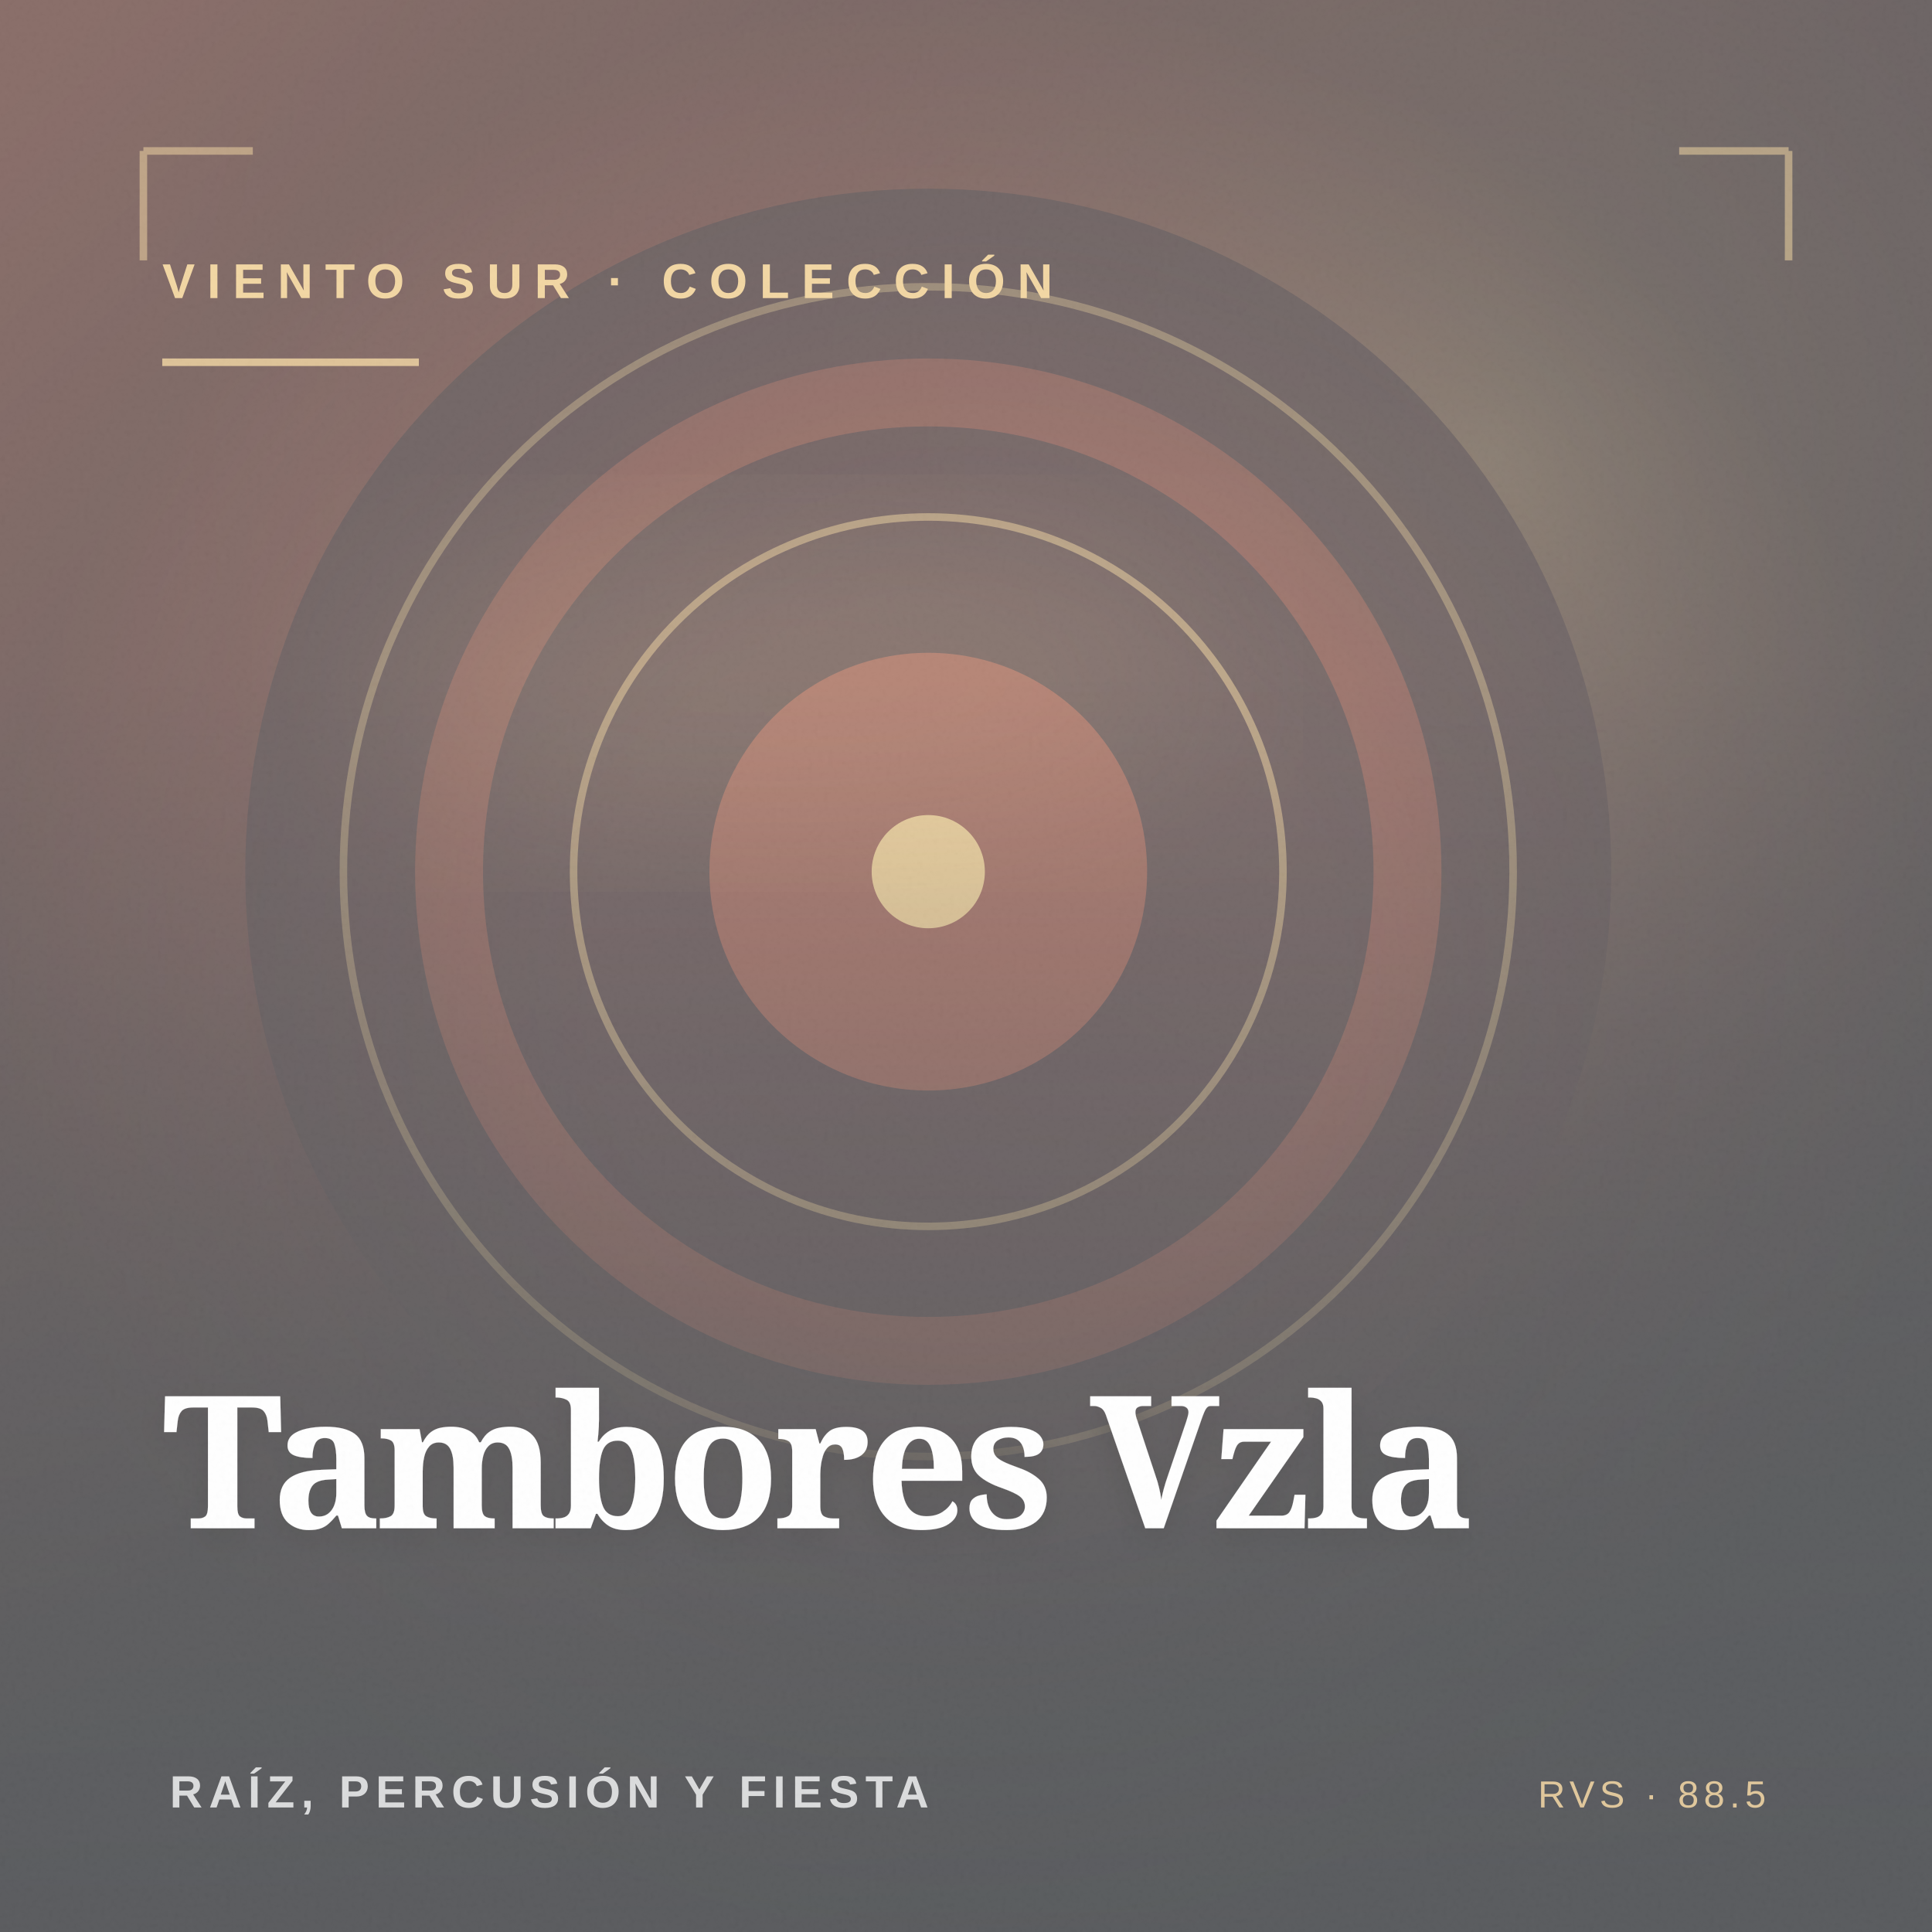
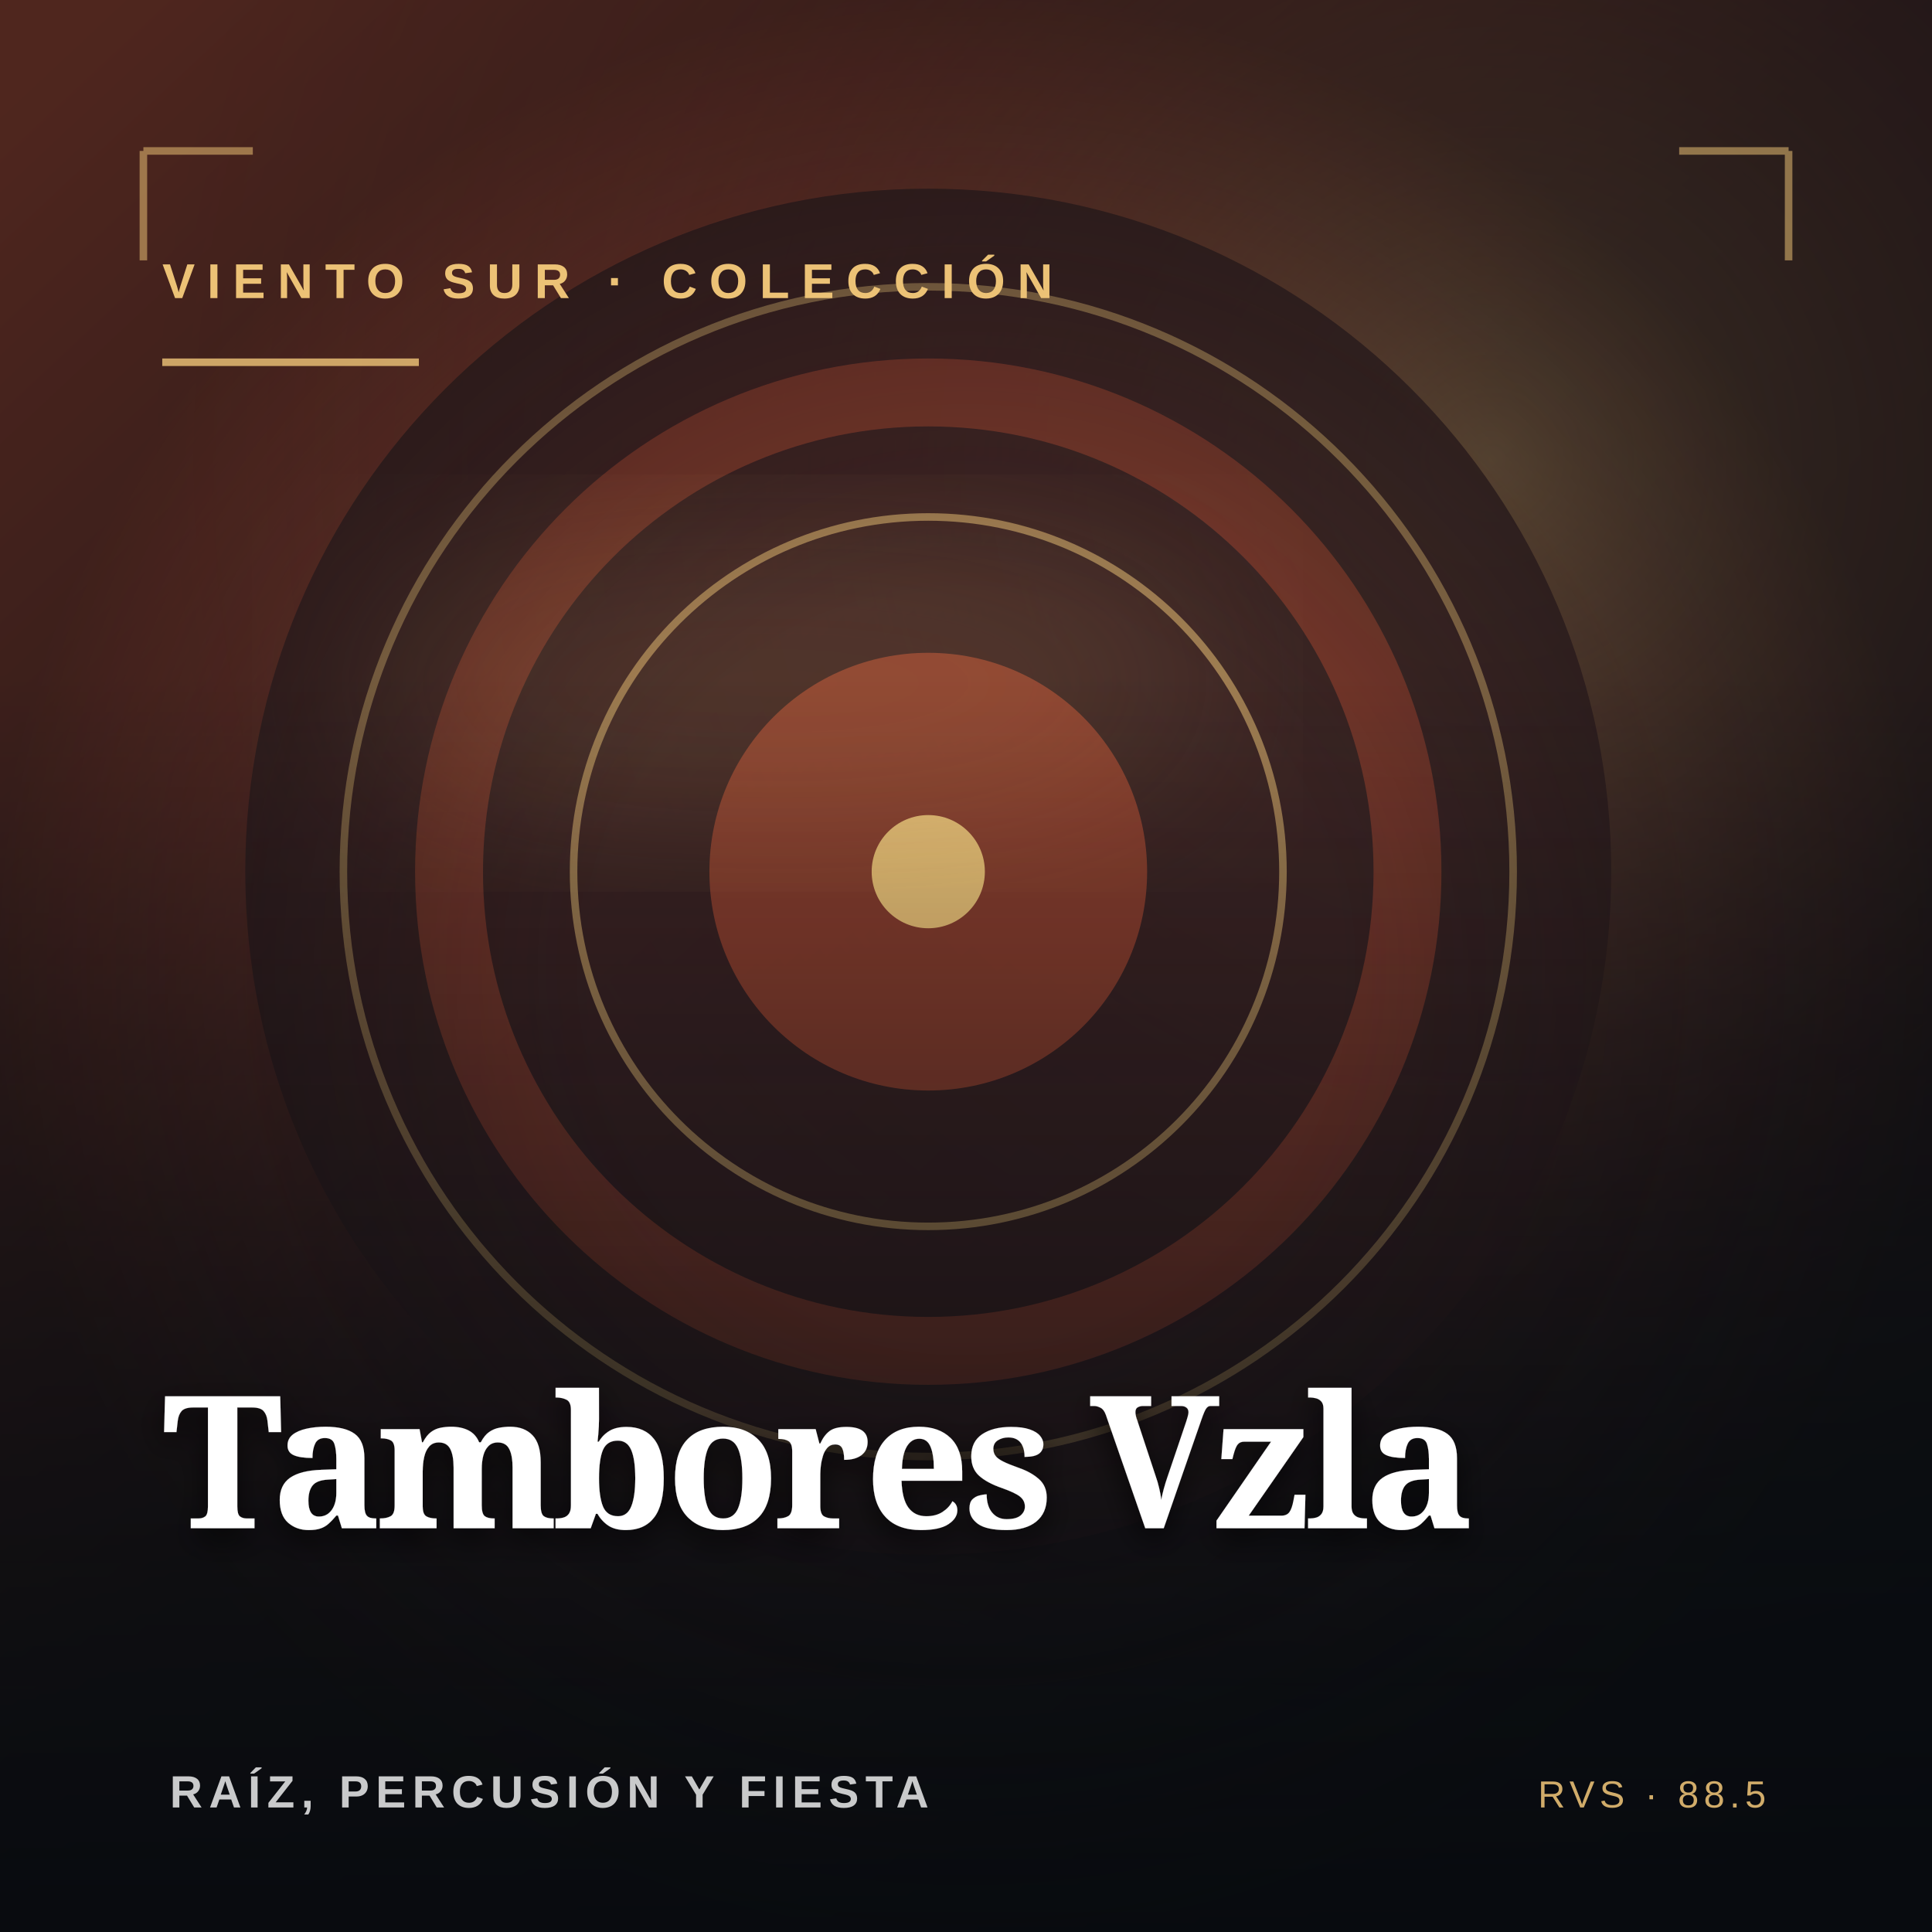
<svg xmlns="http://www.w3.org/2000/svg" viewBox="0 0 512 512" role="img" aria-label="Portada de álbum: Tambores Vzla">
  <defs>
    <linearGradient id="bg" x1=".04" y1=".02" x2=".94" y2=".98">
      <stop stop-color="#a74731" />
      <stop offset=".48" stop-color="#351f20" />
      <stop offset="1" stop-color="#101419" />
    </linearGradient>
    <radialGradient id="wash" cx=".77" cy=".24" r=".69">
      <stop stop-color="#ecc276" stop-opacity=".36" />
      <stop offset=".55" stop-color="#a74731" stop-opacity=".13" />
      <stop offset="1" stop-color="#351f20" stop-opacity="0" />
    </radialGradient>
    <linearGradient id="shade" x1="0" y1="0" x2="0" y2="1">
      <stop offset=".35" stop-color="#080b0f" stop-opacity="0" />
      <stop offset=".68" stop-color="#080b0f" stop-opacity=".5" />
      <stop offset="1" stop-color="#080b0f" stop-opacity=".96" />
    </linearGradient>
    <radialGradient id="vignette">
      <stop offset=".38" stop-color="#080b0e" stop-opacity="0" />
      <stop offset="1" stop-color="#080b0e" stop-opacity=".55" />
    </radialGradient>
    <filter id="blur">
      <feGaussianBlur stdDeviation="24" />
-     </filter>
-     <filter id="grain">
-       <feTurbulence type="fractalNoise" baseFrequency=".72" numOctaves="3" seed="61" stitchTiles="stitch" />
-       <feColorMatrix type="saturate" values="0" />
-       <feComponentTransfer>
-         <feFuncA type="table" tableValues="0 .26" />
-       </feComponentTransfer>
-       <feBlend in="SourceGraphic" mode="soft-light" />
    </filter>
    <filter id="shadow" x="-20%" y="-30%" width="140%" height="170%">
      <feGaussianBlur in="SourceAlpha" stdDeviation="4" result="blur" />
      <feOffset dy="3" />
      <feComponentTransfer>
        <feFuncA type="linear" slope=".65" />
      </feComponentTransfer>
      <feMerge>
        <feMergeNode />
        <feMergeNode in="SourceGraphic" />
      </feMerge>
    </filter>
  </defs>
  <path fill="url(#bg)" d="M0 0h512v512H0z" />
  <path fill="url(#wash)" d="M0 0h512v512H0z" />
  <g>
    <g transform="rotate(0 246 231)">
      <circle cx="246" cy="231" r="181" fill="#351f20" opacity=".8" />
      <circle cx="246" cy="231" r="155" fill="none" stroke="#ecc276" stroke-width="2" opacity=".5" />
      <circle cx="246" cy="231" r="127" fill="none" stroke="#a74731" stroke-width="18" opacity=".55" />
      <circle cx="246" cy="231" r="94" fill="none" stroke="#ecc276" stroke-width="2" opacity=".55" />
      <circle cx="246" cy="231" r="58" fill="#a74731" opacity=".7" />
      <circle cx="246" cy="231" r="15" fill="#ecc276" />
    </g>
  </g>
  <ellipse cx="206" cy="181" rx="116" ry="46" fill="#ecc276" opacity=".12" filter="url(#blur)" />
  <path fill="url(#shade)" d="M0 0h512v512H0z" />
  <path fill="url(#vignette)" d="M0 0h512v512H0z" />
  <path d="M38 40h29m-29 0v29m436-29h-29m29 0v29" fill="none" stroke="#ecc276" stroke-width="2" opacity=".53" />
  <text x="43" y="79" fill="#ecc276" font-family="Arial,sans-serif" font-size="13" font-weight="700" letter-spacing="3.2">VIENTO SUR  ·  COLECCIÓN</text>
  <path d="M43 96h68" stroke="#ecc276" stroke-width="2" opacity=".82" />
  <g filter="url(#shadow)">
    <text x="43" y="405" class="title" fill="#fff" font-family="Georgia,serif" font-weight="700" letter-spacing="-1.6" font-size="49">Tambores Vzla</text>
  </g>
  <text x="45" y="479" fill="#fff" fill-opacity=".78" font-family="Arial,sans-serif" font-size="12" font-weight="700" letter-spacing="1.7">RAÍZ, PERCUSIÓN Y FIESTA</text>
  <text x="468" y="479" text-anchor="end" fill="#ecc276" fill-opacity=".88" font-family="Arial,sans-serif" font-size="10" letter-spacing="1.3">RVS  ·  88.5</text>
-   <g filter="url(#grain)" opacity=".34">
-     <path fill="#fff" d="M0 0h512v512H0z" />
-   </g>
</svg>
